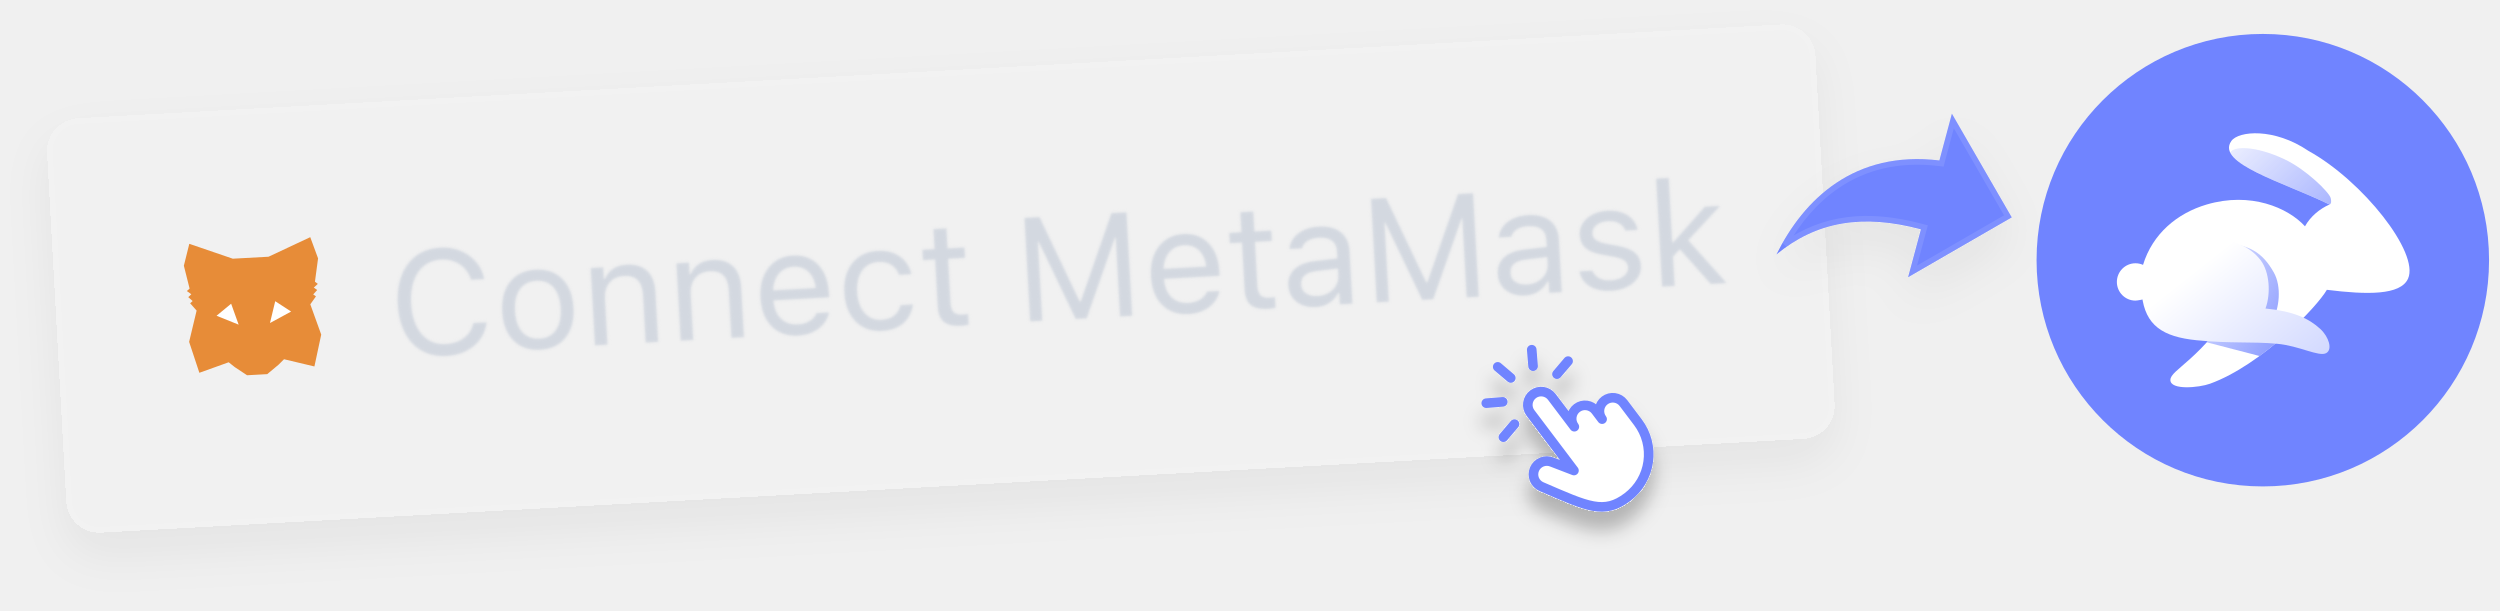
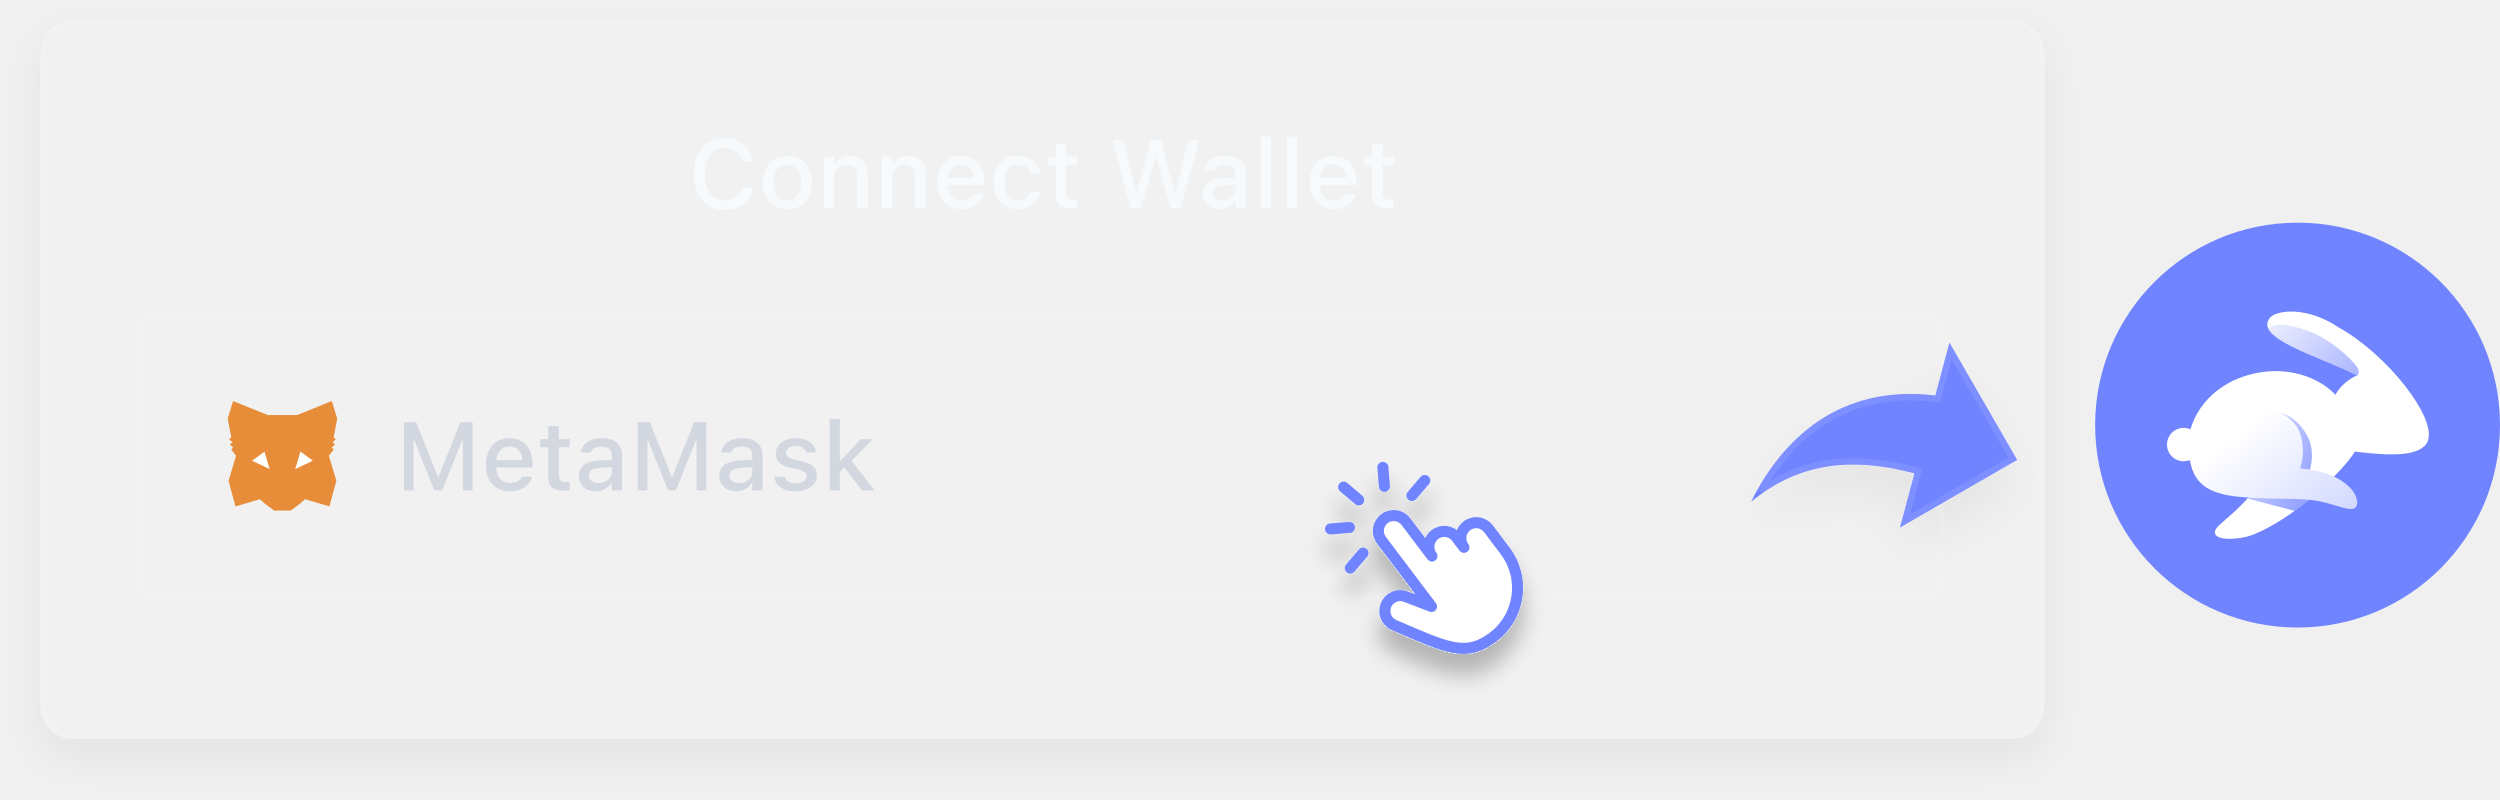
- <svg xmlns="http://www.w3.org/2000/svg" width="221" height="54" viewBox="0 0 221 54" fill="none">
-   <g filter="url(#filter0_d_116276_57959)">
-     <rect x="4" y="10.609" width="156.563" height="36.693" rx="2.91" transform="rotate(-3.15075 4 10.6094)" fill="white" fill-opacity="0.06" shape-rendering="crispEdges" />
-     <rect x="4.263" y="10.845" width="156.063" height="36.193" rx="2.66" transform="rotate(-3.15075 4.26336 10.8453)" stroke="white" stroke-opacity="0.1" stroke-width="0.5" shape-rendering="crispEdges" />
-     <g filter="url(#filter1_f_116276_57959)">
-       <path d="M39.469 31.468C38.641 31.514 37.914 31.359 37.288 31.003C36.663 30.648 36.166 30.122 35.797 29.426C35.432 28.73 35.223 27.892 35.169 26.911L35.168 26.899C35.114 25.914 35.23 25.056 35.516 24.324C35.806 23.592 36.24 23.015 36.819 22.593C37.402 22.171 38.107 21.937 38.935 21.892C39.578 21.856 40.168 21.951 40.706 22.175C41.248 22.396 41.702 22.72 42.069 23.149C42.436 23.574 42.679 24.076 42.8 24.654L42.795 24.667L41.647 24.73L41.64 24.718C41.517 24.331 41.328 24.002 41.071 23.732C40.815 23.458 40.509 23.252 40.154 23.115C39.803 22.977 39.416 22.92 38.993 22.944C38.41 22.976 37.912 23.156 37.497 23.484C37.087 23.811 36.782 24.261 36.58 24.831C36.378 25.402 36.298 26.069 36.34 26.834L36.341 26.847C36.383 27.607 36.535 28.26 36.799 28.805C37.062 29.35 37.415 29.763 37.858 30.044C38.306 30.324 38.824 30.448 39.411 30.416C39.838 30.392 40.221 30.303 40.56 30.149C40.899 29.991 41.179 29.778 41.402 29.512C41.624 29.241 41.773 28.928 41.846 28.572L41.858 28.558L43.012 28.495L43.012 28.508C42.942 29.071 42.749 29.569 42.434 30.002C42.118 30.43 41.707 30.773 41.2 31.029C40.697 31.286 40.12 31.432 39.469 31.468ZM47.741 30.917C47.095 30.953 46.527 30.842 46.038 30.585C45.553 30.324 45.168 29.936 44.881 29.422C44.598 28.908 44.437 28.287 44.397 27.56L44.396 27.548C44.356 26.817 44.448 26.18 44.673 25.638C44.901 25.096 45.242 24.67 45.696 24.361C46.153 24.052 46.706 23.88 47.352 23.844C48.003 23.808 48.57 23.919 49.055 24.176C49.539 24.433 49.923 24.819 50.206 25.334C50.492 25.847 50.656 26.47 50.696 27.201L50.697 27.214C50.737 27.94 50.643 28.575 50.414 29.117C50.19 29.659 49.851 30.087 49.398 30.4C48.944 30.709 48.392 30.881 47.741 30.917ZM47.688 29.941C48.119 29.918 48.478 29.796 48.767 29.577C49.056 29.357 49.268 29.053 49.404 28.664C49.543 28.275 49.598 27.812 49.569 27.276L49.568 27.263C49.538 26.722 49.433 26.266 49.251 25.895C49.074 25.523 48.83 25.246 48.519 25.064C48.208 24.878 47.837 24.796 47.406 24.82C46.975 24.844 46.615 24.965 46.326 25.185C46.037 25.4 45.822 25.702 45.683 26.091C45.547 26.48 45.495 26.945 45.524 27.486L45.525 27.498C45.555 28.035 45.658 28.489 45.835 28.861C46.017 29.232 46.263 29.511 46.574 29.697C46.886 29.884 47.257 29.965 47.688 29.941ZM52.596 30.529L52.22 23.697L53.323 23.636L53.379 24.663L53.481 24.657C53.634 24.284 53.868 23.99 54.182 23.773C54.496 23.552 54.905 23.428 55.408 23.401C56.177 23.358 56.778 23.546 57.212 23.962C57.65 24.375 57.892 24.987 57.936 25.798L58.18 30.222L57.077 30.283L56.848 26.125C56.814 25.508 56.658 25.059 56.38 24.777C56.105 24.492 55.696 24.364 55.151 24.394C54.787 24.414 54.477 24.509 54.219 24.68C53.962 24.851 53.767 25.084 53.635 25.38C53.507 25.675 53.454 26.023 53.476 26.425L53.699 30.469L52.596 30.529ZM60.176 30.112L59.8 23.28L60.903 23.219L60.959 24.246L61.061 24.24C61.214 23.867 61.448 23.572 61.762 23.356C62.077 23.135 62.485 23.011 62.988 22.983C63.757 22.941 64.359 23.128 64.793 23.545C65.231 23.957 65.472 24.569 65.517 25.381L65.76 29.805L64.657 29.865L64.428 25.708C64.394 25.091 64.238 24.642 63.96 24.36C63.686 24.074 63.276 23.947 62.731 23.977C62.368 23.997 62.057 24.092 61.8 24.263C61.542 24.434 61.347 24.667 61.215 24.963C61.087 25.258 61.034 25.606 61.056 26.008L61.279 30.051L60.176 30.112ZM70.552 29.662C69.901 29.698 69.334 29.585 68.849 29.323C68.368 29.061 67.987 28.675 67.704 28.166C67.426 27.651 67.267 27.037 67.228 26.323L67.227 26.316C67.189 25.611 67.279 24.985 67.499 24.439C67.723 23.892 68.057 23.456 68.501 23.131C68.945 22.806 69.476 22.626 70.093 22.592C70.714 22.558 71.254 22.672 71.714 22.935C72.177 23.198 72.542 23.581 72.807 24.083C73.076 24.581 73.229 25.17 73.266 25.85L73.29 26.281L67.814 26.583L67.766 25.702L72.678 25.431L72.177 26.266L72.153 25.829C72.123 25.293 72.019 24.855 71.839 24.518C71.659 24.18 71.423 23.934 71.131 23.781C70.838 23.623 70.508 23.555 70.141 23.575C69.773 23.595 69.448 23.704 69.167 23.902C68.889 24.095 68.676 24.372 68.526 24.732C68.376 25.092 68.316 25.527 68.344 26.039L68.368 26.476C68.394 26.962 68.5 27.374 68.684 27.711C68.867 28.044 69.116 28.295 69.431 28.465C69.745 28.63 70.109 28.701 70.523 28.678C70.832 28.661 71.098 28.604 71.321 28.507C71.545 28.41 71.727 28.292 71.868 28.152C72.008 28.013 72.104 27.875 72.156 27.736L72.178 27.678L73.281 27.617L73.271 27.668C73.225 27.904 73.132 28.136 72.992 28.364C72.856 28.588 72.674 28.795 72.447 28.985C72.22 29.171 71.947 29.326 71.627 29.45C71.312 29.569 70.953 29.64 70.552 29.662ZM77.974 29.253C77.336 29.288 76.774 29.173 76.289 28.907C75.804 28.641 75.418 28.25 75.131 27.731C74.844 27.213 74.681 26.593 74.641 25.87L74.64 25.858C74.601 25.148 74.694 24.524 74.918 23.986C75.147 23.448 75.489 23.022 75.942 22.709C76.395 22.392 76.94 22.215 77.578 22.18C78.132 22.15 78.615 22.221 79.027 22.393C79.439 22.565 79.774 22.809 80.033 23.126C80.292 23.438 80.466 23.795 80.556 24.197L80.565 24.235L79.468 24.295L79.461 24.276C79.358 23.943 79.15 23.666 78.837 23.446C78.524 23.226 78.122 23.129 77.632 23.156C77.222 23.179 76.873 23.302 76.584 23.525C76.296 23.749 76.079 24.055 75.936 24.445C75.796 24.83 75.74 25.28 75.768 25.795L75.769 25.808C75.798 26.332 75.905 26.784 76.091 27.163C76.278 27.539 76.526 27.824 76.838 28.019C77.15 28.213 77.508 28.3 77.914 28.277C78.374 28.252 78.745 28.132 79.026 27.917C79.306 27.703 79.499 27.402 79.605 27.015L79.616 26.976L80.706 26.91L80.697 26.98C80.626 27.395 80.482 27.769 80.263 28.104C80.044 28.433 79.745 28.7 79.366 28.903C78.987 29.106 78.523 29.223 77.974 29.253ZM84.993 28.797C84.291 28.835 83.774 28.722 83.442 28.456C83.114 28.19 82.931 27.732 82.896 27.081L82.668 22.936L81.59 22.996L81.54 22.083L82.617 22.024L82.52 20.255L83.661 20.192L83.758 21.961L85.254 21.878L85.304 22.791L83.808 22.873L84.021 26.74C84.043 27.141 84.135 27.426 84.297 27.595C84.459 27.76 84.717 27.833 85.072 27.813C85.169 27.808 85.251 27.801 85.319 27.794C85.39 27.785 85.477 27.774 85.578 27.76L85.629 28.698C85.525 28.721 85.42 28.741 85.315 28.76C85.21 28.779 85.103 28.791 84.993 28.797ZM91.068 28.412L90.565 19.266L91.889 19.193L95.44 26.651L95.542 26.646L98.253 18.843L99.577 18.77L100.081 27.915L99.016 27.974L98.632 20.989L98.074 21.02L99.249 19.042L96.056 28.137L95.093 28.19L90.927 19.5L92.306 21.338L91.748 21.368L92.133 28.353L91.068 28.412ZM105.069 27.762C104.418 27.797 103.851 27.685 103.366 27.423C102.885 27.161 102.504 26.776 102.221 26.265C101.943 25.751 101.784 25.137 101.745 24.423L101.744 24.416C101.706 23.711 101.796 23.085 102.016 22.539C102.24 21.992 102.575 21.556 103.019 21.231C103.463 20.906 103.993 20.726 104.61 20.692C105.231 20.658 105.771 20.772 106.231 21.035C106.695 21.298 107.059 21.68 107.324 22.183C107.593 22.681 107.746 23.27 107.784 23.95L107.807 24.381L102.331 24.683L102.283 23.802L107.195 23.531L106.694 24.366L106.67 23.929C106.64 23.392 106.536 22.955 106.356 22.618C106.177 22.28 105.941 22.035 105.648 21.881C105.355 21.723 105.025 21.655 104.658 21.675C104.29 21.695 103.966 21.804 103.684 22.002C103.406 22.195 103.193 22.472 103.043 22.832C102.893 23.192 102.833 23.628 102.861 24.139L102.885 24.576C102.912 25.062 103.017 25.474 103.201 25.811C103.384 26.144 103.633 26.395 103.948 26.565C104.262 26.73 104.626 26.801 105.04 26.778C105.349 26.761 105.615 26.704 105.838 26.607C106.062 26.51 106.244 26.392 106.385 26.252C106.525 26.113 106.621 25.974 106.673 25.836L106.695 25.778L107.798 25.717L107.788 25.768C107.742 26.004 107.649 26.236 107.509 26.464C107.373 26.688 107.191 26.895 106.964 27.085C106.737 27.271 106.464 27.426 106.145 27.55C105.829 27.669 105.47 27.739 105.069 27.762ZM112.119 27.304C111.418 27.342 110.901 27.229 110.569 26.963C110.24 26.697 110.058 26.239 110.023 25.588L109.794 21.443L108.717 21.502L108.667 20.59L109.744 20.53L109.647 18.762L110.788 18.699L110.885 20.468L112.381 20.385L112.431 21.298L110.935 21.38L111.148 25.246C111.17 25.648 111.262 25.933 111.424 26.102C111.586 26.267 111.844 26.34 112.199 26.32C112.296 26.315 112.378 26.308 112.446 26.3C112.517 26.292 112.604 26.281 112.705 26.267L112.756 27.205C112.651 27.228 112.547 27.248 112.442 27.267C112.337 27.285 112.229 27.297 112.119 27.304ZM116.287 27.144C115.856 27.168 115.463 27.107 115.108 26.961C114.756 26.815 114.471 26.596 114.251 26.303C114.036 26.009 113.917 25.656 113.894 25.241L113.893 25.229C113.871 24.823 113.949 24.471 114.128 24.173C114.306 23.871 114.577 23.627 114.939 23.442C115.302 23.257 115.747 23.135 116.273 23.076L118.775 22.786L118.823 23.667L116.455 23.95C115.937 24.008 115.562 24.137 115.332 24.336C115.105 24.535 115.002 24.803 115.02 25.141L115.021 25.154C115.04 25.5 115.186 25.764 115.458 25.944C115.731 26.119 116.066 26.196 116.463 26.174C116.839 26.154 117.169 26.061 117.452 25.898C117.735 25.729 117.952 25.512 118.103 25.245C118.258 24.978 118.326 24.682 118.308 24.356L118.191 22.227C118.168 21.804 118.021 21.49 117.751 21.285C117.485 21.075 117.097 20.984 116.586 21.012C116.176 21.035 115.844 21.127 115.59 21.289C115.336 21.447 115.172 21.662 115.098 21.933L115.093 21.952L113.99 22.013L113.994 21.975C114.033 21.612 114.164 21.291 114.386 21.012C114.612 20.729 114.911 20.502 115.283 20.334C115.655 20.16 116.084 20.061 116.57 20.034C117.128 20.003 117.604 20.068 117.998 20.229C118.397 20.389 118.705 20.635 118.923 20.966C119.144 21.293 119.268 21.693 119.294 22.166L119.551 26.844L118.448 26.904L118.393 25.897L118.292 25.902C118.161 26.151 117.997 26.366 117.799 26.546C117.606 26.726 117.383 26.868 117.13 26.971C116.877 27.069 116.596 27.127 116.287 27.144ZM121.706 26.725L121.203 17.579L122.527 17.506L126.078 24.965L126.18 24.959L128.891 17.156L130.215 17.083L130.719 26.229L129.654 26.288L129.27 19.303L128.712 19.334L129.887 17.355L126.694 26.45L125.731 26.503L121.565 17.814L122.944 19.651L122.387 19.682L122.771 26.666L121.706 26.725ZM134.795 26.125C134.364 26.149 133.97 26.088 133.615 25.942C133.263 25.796 132.978 25.577 132.758 25.284C132.543 24.991 132.424 24.637 132.401 24.223L132.401 24.21C132.378 23.804 132.456 23.453 132.635 23.155C132.813 22.852 133.084 22.609 133.446 22.423C133.809 22.238 134.254 22.116 134.78 22.057L137.282 21.767L137.33 22.648L134.962 22.931C134.444 22.989 134.07 23.118 133.839 23.317C133.613 23.516 133.509 23.785 133.527 24.123L133.528 24.135C133.547 24.482 133.693 24.745 133.966 24.925C134.238 25.101 134.573 25.178 134.97 25.156C135.346 25.135 135.676 25.043 135.959 24.879C136.242 24.711 136.459 24.493 136.61 24.226C136.765 23.959 136.833 23.663 136.815 23.338L136.698 21.208C136.675 20.785 136.528 20.471 136.258 20.266C135.993 20.056 135.604 19.965 135.093 19.993C134.683 20.016 134.351 20.108 134.097 20.27C133.843 20.429 133.679 20.643 133.605 20.914L133.6 20.934L132.497 20.994L132.501 20.956C132.541 20.593 132.671 20.273 132.893 19.994C133.119 19.71 133.418 19.484 133.79 19.315C134.162 19.142 134.591 19.042 135.077 19.015C135.635 18.984 136.111 19.049 136.505 19.21C136.904 19.37 137.212 19.616 137.43 19.947C137.651 20.274 137.775 20.674 137.801 21.147L138.058 25.825L136.956 25.886L136.9 24.878L136.799 24.883C136.668 25.132 136.504 25.347 136.306 25.527C136.113 25.707 135.89 25.849 135.637 25.952C135.384 26.05 135.103 26.108 134.795 26.125ZM142.426 25.705C141.919 25.733 141.466 25.682 141.069 25.551C140.672 25.416 140.347 25.216 140.095 24.95C139.848 24.684 139.692 24.364 139.629 23.99L140.758 23.928C140.866 24.206 141.06 24.424 141.34 24.582C141.62 24.741 141.978 24.808 142.413 24.784C142.721 24.767 142.989 24.708 143.217 24.606C143.448 24.5 143.628 24.366 143.754 24.202C143.881 24.034 143.938 23.846 143.927 23.639L143.926 23.627C143.913 23.394 143.809 23.203 143.615 23.052C143.42 22.898 143.108 22.782 142.68 22.703L141.608 22.508C141.175 22.43 140.817 22.319 140.534 22.173C140.25 22.023 140.036 21.834 139.892 21.604C139.748 21.371 139.667 21.091 139.649 20.766L139.649 20.76C139.628 20.379 139.719 20.033 139.922 19.721C140.129 19.409 140.421 19.155 140.796 18.961C141.171 18.767 141.599 18.656 142.081 18.63C142.558 18.603 142.985 18.656 143.361 18.788C143.741 18.915 144.05 19.11 144.289 19.372C144.533 19.635 144.69 19.95 144.761 20.319L143.677 20.379C143.591 20.112 143.414 19.902 143.147 19.747C142.88 19.592 142.539 19.526 142.125 19.549C141.854 19.564 141.616 19.621 141.41 19.722C141.203 19.818 141.043 19.945 140.928 20.104C140.814 20.263 140.763 20.444 140.774 20.647L140.775 20.66C140.783 20.812 140.831 20.945 140.917 21.058C141.004 21.172 141.135 21.269 141.308 21.348C141.482 21.428 141.704 21.494 141.974 21.547L143.04 21.743C143.691 21.864 144.181 22.061 144.51 22.336C144.843 22.61 145.023 22.992 145.05 23.482L145.05 23.495C145.073 23.9 144.972 24.266 144.748 24.592C144.524 24.914 144.21 25.173 143.806 25.369C143.405 25.564 142.945 25.677 142.426 25.705ZM146.932 25.336L146.406 15.791L147.509 15.731L148.034 25.276L146.932 25.336ZM151.235 25.099L148.383 21.9L149.155 21.152L152.623 25.023L151.235 25.099ZM147.76 22.824L147.633 21.439L147.924 21.423L150.713 18.275L152.051 18.201L148.978 21.511L148.726 21.786L147.76 22.824Z" fill="#D3D8E0" />
+ <svg xmlns="http://www.w3.org/2000/svg" width="247" height="79" viewBox="0 0 247 79" fill="none">
+   <g filter="url(#filter0_d_118116_42378)">
+     <g clip-path="url(#clip0_118116_42378)">
+       <rect x="4" y="2" width="198" height="71" rx="3.188" fill="white" fill-opacity="0.06" shape-rendering="crispEdges" />
+       <path d="M71.592 20.726C70.97 20.726 70.43 20.583 69.972 20.296C69.517 20.01 69.167 19.604 68.921 19.078C68.675 18.552 68.552 17.926 68.552 17.201V17.191C68.552 16.463 68.675 15.836 68.921 15.31C69.167 14.784 69.517 14.377 69.972 14.091C70.426 13.805 70.966 13.661 71.592 13.661C72.087 13.661 72.534 13.759 72.932 13.956C73.334 14.149 73.662 14.416 73.917 14.759C74.176 15.101 74.333 15.495 74.389 15.94V15.968H73.348L73.343 15.949C73.281 15.672 73.167 15.433 73.002 15.23C72.837 15.028 72.635 14.871 72.395 14.759C72.156 14.647 71.888 14.591 71.592 14.591C71.191 14.591 70.842 14.696 70.546 14.908C70.254 15.12 70.026 15.42 69.865 15.809C69.706 16.195 69.626 16.656 69.626 17.191V17.201C69.626 17.73 69.706 18.189 69.865 18.578C70.026 18.967 70.254 19.268 70.546 19.479C70.842 19.691 71.192 19.797 71.597 19.797C71.892 19.797 72.16 19.747 72.4 19.647C72.643 19.548 72.845 19.406 73.007 19.222C73.169 19.036 73.279 18.816 73.338 18.564L73.348 18.545H74.394L74.389 18.569C74.324 19.001 74.165 19.38 73.913 19.703C73.661 20.027 73.337 20.279 72.942 20.46C72.546 20.637 72.096 20.726 71.592 20.726ZM77.797 20.661C77.303 20.661 76.875 20.555 76.513 20.343C76.156 20.131 75.88 19.829 75.687 19.437C75.494 19.042 75.398 18.573 75.398 18.032V18.023C75.398 17.478 75.494 17.009 75.687 16.617C75.883 16.225 76.16 15.923 76.518 15.711C76.879 15.499 77.306 15.394 77.797 15.394C78.292 15.394 78.719 15.499 79.077 15.711C79.435 15.92 79.71 16.222 79.903 16.617C80.099 17.009 80.198 17.478 80.198 18.023V18.032C80.198 18.573 80.099 19.042 79.903 19.437C79.71 19.829 79.435 20.131 79.077 20.343C78.722 20.555 78.296 20.661 77.797 20.661ZM77.797 19.811C78.087 19.811 78.333 19.741 78.535 19.601C78.738 19.457 78.892 19.254 78.998 18.989C79.103 18.724 79.156 18.405 79.156 18.032V18.023C79.156 17.646 79.103 17.325 78.998 17.061C78.892 16.796 78.738 16.594 78.535 16.454C78.333 16.31 78.087 16.239 77.797 16.239C77.508 16.239 77.262 16.31 77.06 16.454C76.858 16.594 76.702 16.796 76.593 17.061C76.487 17.325 76.434 17.646 76.434 18.023V18.032C76.434 18.405 76.487 18.724 76.593 18.989C76.702 19.254 76.858 19.457 77.06 19.601C77.262 19.741 77.508 19.811 77.797 19.811ZM81.402 20.562V15.492H82.415V16.258H82.495C82.619 15.987 82.803 15.775 83.046 15.623C83.288 15.47 83.595 15.394 83.966 15.394C84.535 15.394 84.971 15.557 85.273 15.884C85.575 16.211 85.726 16.676 85.726 17.28V20.562H84.708V17.518C84.708 17.095 84.619 16.78 84.442 16.575C84.267 16.366 83.993 16.262 83.62 16.262C83.374 16.262 83.161 16.317 82.98 16.426C82.8 16.531 82.66 16.684 82.56 16.883C82.464 17.079 82.415 17.314 82.415 17.588V20.562H81.402ZM87.136 20.562V15.492H88.149V16.258H88.228C88.353 15.987 88.537 15.775 88.779 15.623C89.022 15.47 89.329 15.394 89.699 15.394C90.269 15.394 90.705 15.557 91.007 15.884C91.309 16.211 91.46 16.676 91.46 17.28V20.562H90.442V17.518C90.442 17.095 90.353 16.78 90.175 16.575C90.001 16.366 89.727 16.262 89.354 16.262C89.108 16.262 88.895 16.317 88.714 16.426C88.534 16.531 88.394 16.684 88.294 16.883C88.197 17.079 88.149 17.314 88.149 17.588V20.562H87.136ZM94.999 20.661C94.504 20.661 94.079 20.555 93.724 20.343C93.369 20.128 93.095 19.825 92.902 19.433C92.713 19.04 92.618 18.576 92.618 18.041V18.037C92.618 17.507 92.713 17.045 92.902 16.65C93.095 16.254 93.366 15.946 93.715 15.725C94.067 15.504 94.477 15.394 94.947 15.394C95.421 15.394 95.827 15.499 96.166 15.711C96.508 15.923 96.772 16.22 96.955 16.603C97.139 16.983 97.231 17.428 97.231 17.938V18.293H93.131V17.57H96.726L96.241 18.242V17.836C96.241 17.475 96.185 17.176 96.073 16.939C95.964 16.7 95.813 16.52 95.62 16.402C95.427 16.284 95.204 16.225 94.952 16.225C94.7 16.225 94.474 16.287 94.275 16.412C94.079 16.533 93.923 16.713 93.808 16.953C93.696 17.193 93.64 17.487 93.64 17.836V18.242C93.64 18.575 93.696 18.86 93.808 19.096C93.92 19.333 94.079 19.514 94.284 19.638C94.493 19.762 94.739 19.825 95.022 19.825C95.24 19.825 95.427 19.795 95.582 19.736C95.741 19.674 95.87 19.598 95.97 19.507C96.073 19.417 96.143 19.328 96.18 19.241L96.199 19.204H97.179L97.17 19.246C97.126 19.414 97.05 19.582 96.941 19.75C96.832 19.915 96.688 20.066 96.507 20.203C96.329 20.34 96.115 20.45 95.863 20.535C95.614 20.619 95.326 20.661 94.999 20.661ZM100.569 20.661C100.077 20.661 99.652 20.555 99.294 20.343C98.94 20.128 98.666 19.823 98.473 19.428C98.28 19.033 98.183 18.561 98.183 18.013V18.004C98.183 17.465 98.278 17.002 98.468 16.612C98.661 16.223 98.935 15.923 99.29 15.711C99.648 15.499 100.073 15.394 100.564 15.394C100.991 15.394 101.357 15.468 101.662 15.618C101.97 15.764 102.214 15.966 102.395 16.225C102.578 16.48 102.694 16.771 102.74 17.098L102.745 17.121H101.769L101.764 17.112C101.708 16.863 101.579 16.656 101.377 16.491C101.175 16.323 100.905 16.239 100.569 16.239C100.289 16.239 100.048 16.31 99.845 16.454C99.643 16.594 99.487 16.796 99.379 17.061C99.273 17.325 99.22 17.64 99.22 18.004V18.013C99.22 18.387 99.274 18.707 99.383 18.975C99.492 19.243 99.648 19.45 99.85 19.596C100.052 19.739 100.292 19.811 100.569 19.811C100.887 19.811 101.143 19.741 101.34 19.601C101.539 19.461 101.679 19.254 101.76 18.98L101.769 18.956L102.74 18.952L102.731 18.994C102.672 19.324 102.552 19.613 102.371 19.862C102.191 20.111 101.95 20.307 101.648 20.45C101.349 20.59 100.989 20.661 100.569 20.661ZM105.878 20.595C105.324 20.595 104.922 20.489 104.673 20.278C104.427 20.063 104.305 19.713 104.305 19.227V16.29H103.511V15.492H104.305V14.212H105.341V15.492H106.429V16.29H105.341V18.98C105.341 19.254 105.396 19.451 105.504 19.573C105.613 19.691 105.794 19.75 106.046 19.75C106.121 19.75 106.185 19.748 106.238 19.745C106.294 19.742 106.357 19.738 106.429 19.731V20.544C106.348 20.556 106.261 20.567 106.168 20.576C106.074 20.589 105.978 20.595 105.878 20.595ZM111.724 20.562L109.908 13.825H111L112.237 19.059H112.298L113.704 13.825H114.679L116.094 19.059H116.155L117.388 13.825H118.475L116.659 20.562H115.669L114.222 15.529H114.161L112.714 20.562H111.724ZM120.502 20.646C120.181 20.646 119.893 20.586 119.638 20.464C119.386 20.34 119.187 20.164 119.04 19.937C118.894 19.71 118.821 19.444 118.821 19.138V19.129C118.821 18.824 118.894 18.564 119.04 18.349C119.19 18.134 119.405 17.966 119.685 17.845C119.968 17.721 120.31 17.646 120.712 17.621L122.584 17.509V18.223L120.852 18.335C120.503 18.357 120.247 18.432 120.082 18.559C119.917 18.684 119.834 18.86 119.834 19.087V19.096C119.834 19.327 119.923 19.509 120.1 19.643C120.278 19.773 120.502 19.839 120.773 19.839C121.025 19.839 121.249 19.789 121.445 19.689C121.644 19.587 121.8 19.45 121.912 19.279C122.024 19.104 122.08 18.908 122.08 18.69V17.093C122.08 16.813 121.993 16.6 121.819 16.454C121.647 16.304 121.392 16.23 121.053 16.23C120.77 16.23 120.538 16.279 120.357 16.379C120.18 16.479 120.061 16.619 120.002 16.799L119.993 16.813H119.017L119.022 16.78C119.062 16.5 119.173 16.258 119.353 16.052C119.537 15.844 119.777 15.682 120.072 15.566C120.371 15.451 120.712 15.394 121.095 15.394C121.521 15.394 121.882 15.462 122.178 15.599C122.477 15.733 122.703 15.928 122.855 16.183C123.011 16.435 123.089 16.738 123.089 17.093V20.562H122.08V19.843H122.005C121.906 20.015 121.781 20.161 121.632 20.282C121.482 20.401 121.313 20.491 121.123 20.553C120.933 20.615 120.726 20.646 120.502 20.646ZM124.564 20.562V13.503H125.577V20.562H124.564ZM127.132 20.562V13.503H128.145V20.562H127.132ZM131.783 20.661C131.288 20.661 130.863 20.555 130.508 20.343C130.153 20.128 129.879 19.825 129.686 19.433C129.496 19.04 129.401 18.576 129.401 18.041V18.037C129.401 17.507 129.496 17.045 129.686 16.65C129.879 16.254 130.15 15.946 130.499 15.725C130.85 15.504 131.261 15.394 131.731 15.394C132.204 15.394 132.611 15.499 132.95 15.711C133.292 15.923 133.555 16.22 133.739 16.603C133.923 16.983 134.015 17.428 134.015 17.938V18.293H129.915V17.57H133.51L133.025 18.242V17.836C133.025 17.475 132.969 17.176 132.857 16.939C132.748 16.7 132.597 16.52 132.404 16.402C132.211 16.284 131.988 16.225 131.736 16.225C131.484 16.225 131.258 16.287 131.059 16.412C130.863 16.533 130.707 16.713 130.592 16.953C130.48 17.193 130.424 17.487 130.424 17.836V18.242C130.424 18.575 130.48 18.86 130.592 19.096C130.704 19.333 130.863 19.514 131.068 19.638C131.277 19.762 131.523 19.825 131.806 19.825C132.024 19.825 132.211 19.795 132.366 19.736C132.525 19.674 132.654 19.598 132.754 19.507C132.857 19.417 132.927 19.328 132.964 19.241L132.983 19.204H133.963L133.954 19.246C133.91 19.414 133.834 19.582 133.725 19.75C133.616 19.915 133.471 20.066 133.291 20.203C133.113 20.34 132.899 20.45 132.646 20.535C132.397 20.619 132.11 20.661 131.783 20.661ZM137.134 20.595C136.579 20.595 136.178 20.489 135.929 20.278C135.683 20.063 135.56 19.713 135.56 19.227V16.29H134.766V15.492H135.56V14.212H136.597V15.492H137.685V16.29H136.597V18.98C136.597 19.254 136.651 19.451 136.76 19.573C136.869 19.691 137.05 19.75 137.302 19.75C137.376 19.75 137.44 19.748 137.493 19.745C137.549 19.742 137.613 19.738 137.685 19.731V20.544C137.604 20.556 137.516 20.567 137.423 20.576C137.33 20.589 137.233 20.595 137.134 20.595Z" fill="#F7FAFC" />
+       <rect x="13.812" y="30.938" width="178" height="28.188" rx="1.344" stroke="white" stroke-opacity="0.1" stroke-width="0.5" />
+       <path fill-rule="evenodd" clip-rule="evenodd" d="M32.963 43.224L33.317 41.362L32.782 39.623L29.342 41.011L26.471 41.011L26.485 41.054L26.471 41.015L23.03 39.623L22.496 41.359L22.857 43.224L22.625 43.408L22.969 43.686L22.712 43.906L23.047 44.239L22.834 44.407L23.323 45.022L22.583 47.503L23.268 50.035L25.673 49.319L25.673 49.32L26.143 49.737L27.093 50.444L28.718 50.444L29.671 49.734L30.134 49.32L30.133 49.316L30.134 49.319L30.134 49.32L32.544 50.035L33.233 47.503L32.49 45.023L32.979 44.407L32.766 44.239L33.104 43.906L32.847 43.69L33.185 43.412L32.959 43.224L32.963 43.224Z" fill="#E78C38" />
+       <path d="M26.635 46.336L24.902 45.524L26.129 44.621L26.639 46.336L26.635 46.336ZM29.168 46.336L29.683 44.613L30.914 45.516L29.168 46.344L29.168 46.336Z" fill="white" />
+       <path d="M39.908 48.453V41.715H41.117L43.26 47.085H43.34L45.483 41.715H46.692V48.453H45.735V43.513H45.217L46.309 41.902L43.685 48.453H42.91L40.291 41.902L41.378 43.513H40.865V48.453H39.908ZM50.39 48.551C49.895 48.551 49.47 48.445 49.115 48.234C48.76 48.019 48.486 47.715 48.294 47.323C48.104 46.931 48.009 46.467 48.009 45.932V45.927C48.009 45.398 48.104 44.936 48.294 44.54C48.486 44.145 48.757 43.837 49.106 43.616C49.458 43.395 49.869 43.284 50.339 43.284C50.812 43.284 51.218 43.39 51.557 43.602C51.9 43.813 52.163 44.111 52.346 44.494C52.53 44.873 52.622 45.319 52.622 45.829V46.184H48.522V45.46H52.118L51.632 46.133V45.726C51.632 45.365 51.576 45.066 51.464 44.83C51.355 44.59 51.204 44.411 51.011 44.293C50.818 44.175 50.595 44.115 50.343 44.115C50.091 44.115 49.865 44.178 49.666 44.302C49.47 44.424 49.315 44.604 49.199 44.844C49.087 45.084 49.031 45.378 49.031 45.726V46.133C49.031 46.466 49.087 46.75 49.199 46.987C49.311 47.224 49.47 47.404 49.676 47.529C49.884 47.653 50.13 47.715 50.413 47.715C50.631 47.715 50.818 47.686 50.974 47.627C51.132 47.564 51.261 47.488 51.361 47.398C51.464 47.308 51.534 47.219 51.571 47.132L51.59 47.094H52.571L52.561 47.136C52.517 47.304 52.441 47.473 52.332 47.641C52.223 47.806 52.079 47.957 51.898 48.094C51.721 48.231 51.506 48.341 51.254 48.425C51.005 48.509 50.717 48.551 50.39 48.551ZM55.741 48.486C55.187 48.486 54.785 48.38 54.536 48.168C54.29 47.953 54.167 47.603 54.167 47.118V44.181H53.374V43.382H54.167V42.103H55.204V43.382H56.292V44.181H55.204V46.87C55.204 47.144 55.258 47.342 55.367 47.463C55.476 47.581 55.657 47.641 55.909 47.641C55.984 47.641 56.047 47.639 56.1 47.636C56.156 47.633 56.22 47.628 56.292 47.622V48.434C56.211 48.447 56.124 48.458 56.03 48.467C55.937 48.48 55.84 48.486 55.741 48.486ZM58.869 48.537C58.549 48.537 58.261 48.477 58.005 48.355C57.753 48.231 57.554 48.055 57.408 47.828C57.261 47.6 57.188 47.334 57.188 47.029V47.02C57.188 46.715 57.261 46.455 57.408 46.24C57.557 46.025 57.772 45.857 58.052 45.736C58.335 45.611 58.678 45.536 59.079 45.511L60.952 45.4V46.114L59.219 46.226C58.871 46.248 58.614 46.322 58.449 46.45C58.284 46.575 58.202 46.75 58.202 46.978V46.987C58.202 47.217 58.29 47.399 58.468 47.533C58.645 47.664 58.869 47.729 59.14 47.729C59.392 47.729 59.616 47.68 59.812 47.58C60.012 47.477 60.167 47.34 60.279 47.169C60.391 46.995 60.447 46.799 60.447 46.581V44.984C60.447 44.704 60.36 44.49 60.186 44.344C60.015 44.195 59.76 44.12 59.42 44.12C59.137 44.12 58.905 44.17 58.724 44.27C58.547 44.369 58.429 44.509 58.37 44.69L58.36 44.704H57.384L57.389 44.671C57.429 44.391 57.54 44.148 57.721 43.943C57.904 43.734 58.144 43.572 58.44 43.457C58.739 43.342 59.079 43.284 59.462 43.284C59.889 43.284 60.25 43.353 60.545 43.49C60.844 43.624 61.07 43.818 61.222 44.073C61.378 44.326 61.456 44.629 61.456 44.984V48.453H60.447V47.734H60.373C60.273 47.905 60.149 48.052 59.999 48.173C59.85 48.291 59.68 48.382 59.49 48.444C59.3 48.506 59.093 48.537 58.869 48.537ZM63.001 48.453V41.715H64.211L66.354 47.085H66.433L68.576 41.715H69.786V48.453H68.829V43.513H68.31L69.403 41.902L66.779 48.453H66.004L63.384 41.902L64.472 43.513H63.959V48.453H63.001ZM72.746 48.537C72.425 48.537 72.138 48.477 71.882 48.355C71.63 48.231 71.431 48.055 71.285 47.828C71.138 47.6 71.065 47.334 71.065 47.029V47.02C71.065 46.715 71.138 46.455 71.285 46.24C71.434 46.025 71.649 45.857 71.929 45.736C72.212 45.611 72.555 45.536 72.956 45.511L74.829 45.4V46.114L73.096 46.226C72.748 46.248 72.491 46.322 72.326 46.45C72.161 46.575 72.078 46.75 72.078 46.978V46.987C72.078 47.217 72.167 47.399 72.344 47.533C72.522 47.664 72.746 47.729 73.017 47.729C73.269 47.729 73.493 47.68 73.689 47.58C73.888 47.477 74.044 47.34 74.156 47.169C74.268 46.995 74.324 46.799 74.324 46.581V44.984C74.324 44.704 74.237 44.49 74.063 44.344C73.891 44.195 73.636 44.12 73.297 44.12C73.014 44.12 72.782 44.17 72.601 44.27C72.424 44.369 72.306 44.509 72.246 44.69L72.237 44.704H71.261L71.266 44.671C71.306 44.391 71.417 44.148 71.597 43.943C71.781 43.734 72.021 43.572 72.317 43.457C72.615 43.342 72.956 43.284 73.339 43.284C73.766 43.284 74.127 43.353 74.422 43.49C74.721 43.624 74.947 43.818 75.099 44.073C75.255 44.326 75.333 44.629 75.333 44.984V48.453H74.324V47.734H74.249C74.15 47.905 74.025 48.052 73.876 48.173C73.727 48.291 73.557 48.382 73.367 48.444C73.177 48.506 72.97 48.537 72.746 48.537ZM78.606 48.551C78.198 48.551 77.843 48.492 77.541 48.374C77.239 48.252 77 48.086 76.822 47.874C76.645 47.659 76.54 47.41 76.509 47.127V47.118H77.527V47.127C77.593 47.317 77.717 47.471 77.901 47.589C78.085 47.708 78.327 47.767 78.629 47.767C78.838 47.767 79.02 47.737 79.175 47.678C79.334 47.619 79.459 47.536 79.549 47.431C79.639 47.325 79.684 47.203 79.684 47.066V47.057C79.684 46.898 79.621 46.764 79.493 46.656C79.365 46.547 79.155 46.458 78.863 46.389L78.05 46.203C77.733 46.131 77.47 46.033 77.261 45.908C77.053 45.784 76.898 45.631 76.799 45.451C76.699 45.267 76.65 45.052 76.65 44.806V44.802C76.65 44.506 76.734 44.245 76.902 44.017C77.07 43.787 77.302 43.608 77.597 43.48C77.896 43.35 78.237 43.284 78.62 43.284C79.006 43.284 79.342 43.345 79.628 43.466C79.918 43.585 80.147 43.75 80.315 43.961C80.483 44.17 80.582 44.413 80.614 44.69V44.694H79.642V44.685C79.596 44.508 79.484 44.36 79.306 44.242C79.132 44.123 78.902 44.064 78.615 44.064C78.431 44.064 78.268 44.094 78.125 44.153C77.982 44.209 77.868 44.288 77.784 44.391C77.703 44.49 77.663 44.609 77.663 44.746V44.755C77.663 44.861 77.689 44.954 77.742 45.035C77.798 45.113 77.885 45.183 78.004 45.245C78.122 45.304 78.274 45.358 78.461 45.404L79.269 45.586C79.754 45.701 80.116 45.868 80.352 46.086C80.592 46.304 80.712 46.596 80.712 46.964V46.973C80.712 47.284 80.62 47.56 80.436 47.799C80.252 48.036 80.002 48.221 79.684 48.355C79.37 48.486 79.01 48.551 78.606 48.551ZM81.963 48.453V41.393H82.976V48.453H81.963ZM85.157 48.453L83.336 46.077L84.088 45.446L86.394 48.453H85.157ZM82.878 46.712L82.836 45.516H83.056L85.063 43.382H86.254L83.966 45.698L83.574 46.02L82.878 46.712Z" fill="#D3D8E0" />
+       <g filter="url(#filter1_d_118116_42378)">
+         <path d="M191.208 39.073L192.608 33.848L199.298 45.438L187.71 52.127L189.144 46.774C182.617 45.026 177.486 45.891 173 49.584C176.053 43.408 181.719 37.928 191.208 39.073Z" fill="#7084FF" />
+         <path d="M191.513 39.154L191.442 39.419L191.17 39.386C186.499 38.823 182.786 39.89 179.866 41.846C177.347 43.533 175.405 45.891 173.95 48.464C178.256 45.444 183.167 44.846 189.226 46.469L189.531 46.551L189.45 46.856L188.213 51.472L198.867 45.323L192.716 34.666L191.513 39.154Z" stroke="white" stroke-opacity="0.1" stroke-width="0.632" />
+       </g>
+       <g filter="url(#filter2_d_118116_42378)">
+         <path d="M137.742 61.759C137.373 61.6 137.082 61.302 136.933 60.929C136.783 60.557 136.787 60.14 136.943 59.771C137.1 59.401 137.396 59.108 137.768 58.956C138.139 58.804 138.556 58.805 138.926 58.959L141.433 59.923L136.487 53.374C136.244 53.052 136.139 52.647 136.194 52.248C136.25 51.849 136.462 51.488 136.784 51.245C137.105 51.002 137.51 50.897 137.909 50.952C138.309 51.008 138.669 51.22 138.912 51.542L141.477 54.938C141.234 54.616 141.129 54.211 141.185 53.812C141.24 53.413 141.452 53.052 141.774 52.809C142.096 52.566 142.501 52.461 142.9 52.516C143.299 52.572 143.66 52.784 143.903 53.106L144.636 54.076C144.393 53.754 144.287 53.349 144.343 52.95C144.399 52.551 144.611 52.19 144.932 51.947C145.254 51.704 145.659 51.599 146.058 51.655C146.458 51.71 146.818 51.922 147.061 52.244L148.71 54.427C149.191 55.064 149.542 55.79 149.743 56.563C149.944 57.335 149.99 58.14 149.88 58.931C149.77 59.721 149.505 60.483 149.1 61.171C148.696 61.859 148.16 62.461 147.523 62.943C144.844 64.966 143.039 64.043 137.742 61.759Z" fill="white" stroke="#7084FF" stroke-width="1.093" stroke-linecap="round" stroke-linejoin="round" />
+         <path d="M131.453 52.26L133.33 52.109L131.453 52.26Z" fill="white" />
+         <path d="M131.453 52.26L133.33 52.109" stroke="#7084FF" stroke-width="1.093" stroke-linecap="round" stroke-linejoin="round" />
+         <path d="M136.63 46.176L136.781 48.052L136.63 46.176Z" fill="white" />
+         <path d="M136.63 46.176L136.781 48.052" stroke="#7084FF" stroke-width="1.093" stroke-linecap="round" stroke-linejoin="round" />
+         <path d="M134.244 49.392L132.757 48.127L134.244 49.392Z" fill="white" />
+         <path d="M134.244 49.392L132.757 48.127" stroke="#7084FF" stroke-width="1.093" stroke-linecap="round" stroke-linejoin="round" />
+         <path d="M139.499 48.96L140.765 47.473L139.499 48.96Z" fill="white" />
+         <path d="M139.499 48.96L140.765 47.473" stroke="#7084FF" stroke-width="1.093" stroke-linecap="round" stroke-linejoin="round" />
+         <path d="M134.667 54.643L133.402 56.13L134.667 54.643Z" fill="white" />
+         <path d="M134.667 54.643L133.402 56.13" stroke="#7084FF" stroke-width="1.093" stroke-linecap="round" stroke-linejoin="round" />
+       </g>
    </g>
-     <path fill-rule="evenodd" clip-rule="evenodd" d="M27.841 24.902L28.117 22.84L27.426 20.965L23.738 22.695L20.59 22.868L20.609 22.914L20.59 22.872L16.734 21.554L16.253 23.489L16.761 25.512L16.518 25.728L16.912 26.012L16.643 26.268L17.03 26.614L16.808 26.81L17.381 27.456L16.719 30.22L17.624 32.955L20.216 32.024L20.217 32.026L20.757 32.455L21.841 33.172L23.623 33.074L24.625 32.238L25.108 31.756L25.107 31.752L25.107 31.755L25.108 31.756L27.794 32.395L28.396 29.577L27.431 26.903L27.93 26.198L27.687 26.027L28.038 25.641L27.742 25.42L28.096 25.095L27.838 24.902L27.841 24.902Z" fill="#E78C38" />
-     <path d="M21.091 28.698L19.143 27.912L20.433 26.848L21.096 28.698L21.091 28.698ZM23.868 28.546L24.329 26.626L25.734 27.541L23.869 28.554L23.868 28.546Z" fill="white" />
+     <rect x="4.25" y="2.25" width="197.5" height="70.5" rx="2.938" stroke="white" stroke-opacity="0.1" stroke-width="0.5" shape-rendering="crispEdges" />
  </g>
-   <g filter="url(#filter2_d_116276_57959)">
-     <path d="M171.44 14.181L172.547 10.047L177.841 19.218L168.672 24.511L169.807 20.275C164.642 18.891 160.582 19.576 157.032 22.498C159.448 17.611 163.931 13.275 171.44 14.181Z" fill="#7084FF" />
-     <path d="M171.681 14.245L171.625 14.455L171.41 14.429C167.713 13.983 164.776 14.827 162.465 16.375C160.472 17.71 158.935 19.576 157.784 21.612C161.191 19.222 165.077 18.749 169.871 20.033L170.113 20.098L170.048 20.34L169.07 23.992L177.5 19.126L172.633 10.694L171.681 14.245Z" stroke="white" stroke-opacity="0.1" stroke-width="0.5" />
-   </g>
-   <rect x="180.032" y="3" width="40" height="40" rx="20" fill="#7084FF" />
-   <path d="M212.872 24.629C213.889 22.351 208.865 15.987 204.065 13.336C201.04 11.282 197.887 11.564 197.249 12.466C195.848 14.445 201.889 16.122 205.929 18.079C205.06 18.458 204.242 19.137 203.761 20.005C202.254 18.355 198.949 16.935 195.07 18.079C192.456 18.85 190.283 20.669 189.444 23.415C189.24 23.324 189.014 23.273 188.776 23.273C187.868 23.273 187.131 24.012 187.131 24.924C187.131 25.836 187.868 26.575 188.776 26.575C188.945 26.575 189.471 26.462 189.471 26.462L197.887 26.523C194.522 31.88 191.862 32.664 191.862 33.592C191.862 34.52 194.407 34.268 195.362 33.922C199.937 32.266 204.851 27.105 205.694 25.619C209.234 26.062 212.21 26.114 212.872 24.629Z" fill="url(#paint0_linear_116276_57959)" />
-   <path fill-rule="evenodd" clip-rule="evenodd" d="M205.924 18.079C205.926 18.079 205.927 18.08 205.929 18.081C206.116 18.007 206.086 17.729 206.034 17.511C205.916 17.011 203.877 14.99 201.962 14.085C199.356 12.854 197.436 12.916 197.149 13.482C197.682 14.574 200.145 15.6 202.717 16.671C203.815 17.128 204.932 17.594 205.929 18.076C205.927 18.077 205.925 18.078 205.924 18.079Z" fill="url(#paint1_linear_116276_57959)" />
-   <path fill-rule="evenodd" clip-rule="evenodd" d="M202.619 29.081C202.091 28.878 201.494 28.692 200.815 28.524C201.538 27.226 201.69 25.306 201.007 24.091C200.05 22.387 198.847 21.48 196.054 21.48C194.517 21.48 190.38 22 190.307 25.465C190.299 25.829 190.307 26.164 190.333 26.471L197.887 26.526C196.87 28.146 195.917 29.347 195.082 30.261C196.084 30.519 196.911 30.735 197.67 30.933C198.391 31.122 199.052 31.295 199.744 31.472C200.785 30.71 201.764 29.88 202.619 29.081Z" fill="url(#paint2_linear_116276_57959)" />
-   <path d="M189.343 26.109C189.652 28.741 191.143 29.773 194.189 30.078C197.236 30.383 198.983 30.178 201.31 30.391C203.253 30.568 204.988 31.562 205.631 31.218C206.211 30.909 205.887 29.793 205.112 29.077C204.107 28.148 202.716 27.503 200.27 27.274C200.757 25.934 200.621 24.056 199.863 23.034C198.768 21.556 196.747 20.888 194.189 21.18C191.517 21.485 188.956 22.805 189.343 26.109Z" fill="url(#paint3_linear_116276_57959)" />
-   <g filter="url(#filter3_d_116276_57959)">
-     <path d="M136.27 43.021C135.984 42.898 135.758 42.666 135.641 42.377C135.525 42.087 135.528 41.764 135.65 41.477C135.771 41.189 136.002 40.962 136.29 40.844C136.579 40.726 136.902 40.727 137.19 40.846L139.138 41.595L135.295 36.507C135.106 36.257 135.024 35.942 135.068 35.632C135.111 35.322 135.276 35.041 135.526 34.853C135.775 34.664 136.09 34.582 136.4 34.626C136.71 34.669 136.991 34.834 137.179 35.083L139.172 37.722C138.983 37.472 138.902 37.157 138.945 36.847C138.988 36.537 139.153 36.257 139.403 36.068C139.653 35.879 139.967 35.797 140.277 35.841C140.588 35.884 140.868 36.049 141.057 36.298L141.626 37.052C141.437 36.802 141.355 36.488 141.399 36.178C141.442 35.867 141.607 35.587 141.857 35.398C142.106 35.21 142.421 35.128 142.731 35.171C143.041 35.214 143.322 35.379 143.511 35.629L144.791 37.325C145.165 37.82 145.438 38.384 145.594 38.984C145.75 39.584 145.786 40.21 145.7 40.824C145.615 41.438 145.409 42.03 145.095 42.565C144.78 43.099 144.364 43.567 143.869 43.941C141.787 45.513 140.386 44.796 136.27 43.021Z" fill="white" stroke="#7084FF" stroke-width="0.849" stroke-linecap="round" stroke-linejoin="round" />
-     <path d="M131.385 35.641L132.843 35.523L131.385 35.641Z" fill="white" />
-     <path d="M131.385 35.641L132.843 35.523" stroke="#7084FF" stroke-width="0.849" stroke-linecap="round" stroke-linejoin="round" />
-     <path d="M135.406 30.914L135.524 32.372L135.406 30.914Z" fill="white" />
-     <path d="M135.406 30.914L135.524 32.372" stroke="#7084FF" stroke-width="0.849" stroke-linecap="round" stroke-linejoin="round" />
-     <path d="M133.553 33.413L132.398 32.43L133.553 33.413Z" fill="white" />
-     <path d="M133.553 33.413L132.398 32.43" stroke="#7084FF" stroke-width="0.849" stroke-linecap="round" stroke-linejoin="round" />
-     <path d="M137.636 33.077L138.619 31.922L137.636 33.077Z" fill="white" />
-     <path d="M137.636 33.077L138.619 31.922" stroke="#7084FF" stroke-width="0.849" stroke-linecap="round" stroke-linejoin="round" />
-     <path d="M133.882 37.492L132.899 38.647L133.882 37.492Z" fill="white" />
-     <path d="M133.882 37.492L132.899 38.647" stroke="#7084FF" stroke-width="0.849" stroke-linecap="round" stroke-linejoin="round" />
-   </g>
+   <rect x="207" y="22" width="40" height="40" rx="20" fill="#7084FF" />
+   <path d="M239.84 43.629C240.856 41.351 235.833 34.987 231.033 32.336C228.008 30.282 224.855 30.564 224.217 31.466C222.816 33.445 228.856 35.122 232.896 37.079C232.028 37.458 231.21 38.137 230.728 39.005C229.222 37.355 225.916 35.935 222.038 37.079C219.424 37.85 217.251 39.669 216.412 42.415C216.208 42.324 215.982 42.273 215.744 42.273C214.835 42.273 214.099 43.012 214.099 43.924C214.099 44.836 214.835 45.575 215.744 45.575C215.913 45.575 216.439 45.462 216.439 45.462L224.855 45.523C221.489 50.88 218.83 51.664 218.83 52.592C218.83 53.52 221.375 53.268 222.33 52.922C226.905 51.266 231.818 46.105 232.661 44.619C236.202 45.062 239.178 45.114 239.84 43.629Z" fill="url(#paint0_linear_118116_42378)" />
+   <path fill-rule="evenodd" clip-rule="evenodd" d="M232.891 37.079C232.893 37.08 232.894 37.08 232.896 37.081C233.083 37.007 233.053 36.729 233.001 36.511C232.883 36.011 230.844 33.99 228.929 33.085C226.324 31.854 224.405 31.916 224.116 32.481C224.649 33.574 227.112 34.6 229.685 35.671C230.782 36.128 231.9 36.594 232.896 37.077C232.895 37.077 232.893 37.078 232.891 37.079Z" fill="url(#paint1_linear_118116_42378)" />
+   <path fill-rule="evenodd" clip-rule="evenodd" d="M229.587 48.082C229.059 47.879 228.461 47.693 227.783 47.525C228.505 46.227 228.657 44.307 227.974 43.093C227.017 41.389 225.814 40.482 223.021 40.482C221.484 40.482 217.347 41.001 217.274 44.466C217.266 44.831 217.274 45.165 217.3 45.472L224.855 45.527C223.838 47.147 222.885 48.348 222.05 49.262C223.051 49.52 223.878 49.736 224.637 49.934C225.359 50.123 226.019 50.296 226.711 50.473C227.753 49.712 228.732 48.882 229.587 48.082Z" fill="url(#paint2_linear_118116_42378)" />
+   <path d="M216.311 45.109C216.62 47.741 218.111 48.773 221.157 49.078C224.204 49.383 225.951 49.178 228.278 49.391C230.221 49.568 231.956 50.562 232.6 50.218C233.179 49.909 232.855 48.793 232.08 48.077C231.075 47.148 229.684 46.503 227.238 46.274C227.725 44.934 227.589 43.056 226.831 42.034C225.736 40.556 223.715 39.888 221.157 40.18C218.485 40.485 215.924 41.805 216.311 45.109Z" fill="url(#paint3_linear_118116_42378)" />
  <defs>
-     <filter id="filter0_d_116276_57959" x="0" y="0.004" width="166.343" height="53.242" filterUnits="userSpaceOnUse" color-interpolation-filters="sRGB">
+     <filter id="filter0_d_118116_42378" x="0.468" y="0.234" width="205.063" height="78.063" filterUnits="userSpaceOnUse" color-interpolation-filters="sRGB">
      <feFlood flood-opacity="0" result="BackgroundImageFix" />
      <feColorMatrix in="SourceAlpha" type="matrix" values="0 0 0 0 0 0 0 0 0 0 0 0 0 0 0 0 0 0 127 0" result="hardAlpha" />
-       <feOffset dy="2" />
-       <feGaussianBlur stdDeviation="2" />
+       <feOffset dy="1.766" />
+       <feGaussianBlur stdDeviation="1.766" />
      <feComposite in2="hardAlpha" operator="out" />
      <feColorMatrix type="matrix" values="0 0 0 0 0 0 0 0 0 0 0 0 0 0 0 0 0 0 0.05 0" />
-       <feBlend mode="normal" in2="BackgroundImageFix" result="effect1_dropShadow_116276_57959" />
-       <feBlend mode="normal" in="SourceGraphic" in2="effect1_dropShadow_116276_57959" result="shape" />
+       <feBlend mode="normal" in2="BackgroundImageFix" result="effect1_dropShadow_118116_42378" />
+       <feBlend mode="normal" in="SourceGraphic" in2="effect1_dropShadow_118116_42378" result="shape" />
    </filter>
-     <filter id="filter1_f_116276_57959" x="34.594" y="15.177" width="118.341" height="16.815" filterUnits="userSpaceOnUse" color-interpolation-filters="sRGB">
-       <feFlood flood-opacity="0" result="BackgroundImageFix" />
-       <feBlend mode="normal" in="SourceGraphic" in2="BackgroundImageFix" result="shape" />
-       <feGaussianBlur stdDeviation="0.15" result="effect1_foregroundBlur_116276_57959" />
-     </filter>
-     <filter id="filter2_d_116276_57959" x="153.032" y="8.047" width="28.809" height="22.465" filterUnits="userSpaceOnUse" color-interpolation-filters="sRGB">
+     <filter id="filter1_d_118116_42378" x="167.945" y="31.32" width="36.409" height="28.39" filterUnits="userSpaceOnUse" color-interpolation-filters="sRGB">
      <feFlood flood-opacity="0" result="BackgroundImageFix" />
      <feColorMatrix in="SourceAlpha" type="matrix" values="0 0 0 0 0 0 0 0 0 0 0 0 0 0 0 0 0 0 127 0" result="hardAlpha" />
-       <feOffset dy="2" />
-       <feGaussianBlur stdDeviation="2" />
+       <feOffset dy="2.528" />
+       <feGaussianBlur stdDeviation="2.528" />
      <feComposite in2="hardAlpha" operator="out" />
      <feColorMatrix type="matrix" values="0 0 0 0 0 0 0 0 0 0 0 0 0 0 0 0 0 0 0.05 0" />
-       <feBlend mode="normal" in2="BackgroundImageFix" result="effect1_dropShadow_116276_57959" />
-       <feBlend mode="normal" in="SourceGraphic" in2="effect1_dropShadow_116276_57959" result="shape" />
+       <feBlend mode="normal" in2="BackgroundImageFix" result="effect1_dropShadow_118116_42378" />
+       <feBlend mode="normal" in="SourceGraphic" in2="effect1_dropShadow_118116_42378" result="shape" />
    </filter>
-     <filter id="filter3_d_116276_57959" x="129.331" y="30.488" width="18.468" height="18.004" filterUnits="userSpaceOnUse" color-interpolation-filters="sRGB">
+     <filter id="filter2_d_118116_42378" x="128.81" y="45.629" width="23.772" height="23.171" filterUnits="userSpaceOnUse" color-interpolation-filters="sRGB">
      <feFlood flood-opacity="0" result="BackgroundImageFix" />
      <feColorMatrix in="SourceAlpha" type="matrix" values="0 0 0 0 0 0 0 0 0 0 0 0 0 0 0 0 0 0 127 0" result="hardAlpha" />
-       <feOffset dy="1.629" />
-       <feGaussianBlur stdDeviation="0.815" />
+       <feOffset dy="2.097" />
+       <feGaussianBlur stdDeviation="1.048" />
      <feComposite in2="hardAlpha" operator="out" />
      <feColorMatrix type="matrix" values="0 0 0 0 0 0 0 0 0 0 0 0 0 0 0 0 0 0 0.25 0" />
-       <feBlend mode="normal" in2="BackgroundImageFix" result="effect1_dropShadow_116276_57959" />
-       <feBlend mode="normal" in="SourceGraphic" in2="effect1_dropShadow_116276_57959" result="shape" />
+       <feBlend mode="normal" in2="BackgroundImageFix" result="effect1_dropShadow_118116_42378" />
+       <feBlend mode="normal" in="SourceGraphic" in2="effect1_dropShadow_118116_42378" result="shape" />
    </filter>
-     <linearGradient id="paint0_linear_116276_57959" x1="194.765" y1="22.612" x2="212.663" y2="27.67" gradientUnits="userSpaceOnUse">
+     <linearGradient id="paint0_linear_118116_42378" x1="221.733" y1="41.612" x2="239.63" y2="46.67" gradientUnits="userSpaceOnUse">
      <stop stop-color="white" />
      <stop offset="1" stop-color="white" />
    </linearGradient>
-     <linearGradient id="paint1_linear_116276_57959" x1="209.641" y1="22.272" x2="196.69" y2="9.334" gradientUnits="userSpaceOnUse">
+     <linearGradient id="paint1_linear_118116_42378" x1="236.608" y1="41.272" x2="223.657" y2="28.335" gradientUnits="userSpaceOnUse">
      <stop stop-color="#8697FF" />
      <stop offset="1" stop-color="#8697FF" stop-opacity="0" />
    </linearGradient>
-     <linearGradient id="paint2_linear_116276_57959" x1="202.978" y1="29.533" x2="190.557" y2="22.415" gradientUnits="userSpaceOnUse">
+     <linearGradient id="paint2_linear_118116_42378" x1="229.946" y1="48.534" x2="217.525" y2="41.416" gradientUnits="userSpaceOnUse">
      <stop stop-color="#8697FF" />
      <stop offset="1" stop-color="#8697FF" stop-opacity="0" />
    </linearGradient>
-     <linearGradient id="paint3_linear_116276_57959" x1="195.833" y1="22.475" x2="204.249" y2="33.132" gradientUnits="userSpaceOnUse">
+     <linearGradient id="paint3_linear_118116_42378" x1="222.801" y1="41.475" x2="231.217" y2="52.132" gradientUnits="userSpaceOnUse">
      <stop stop-color="white" />
      <stop offset="0.984" stop-color="#D1D8FF" />
    </linearGradient>
+     <clipPath id="clip0_118116_42378">
+       <rect x="4" y="2" width="198" height="71" rx="3.188" fill="white" />
+     </clipPath>
  </defs>
</svg>
